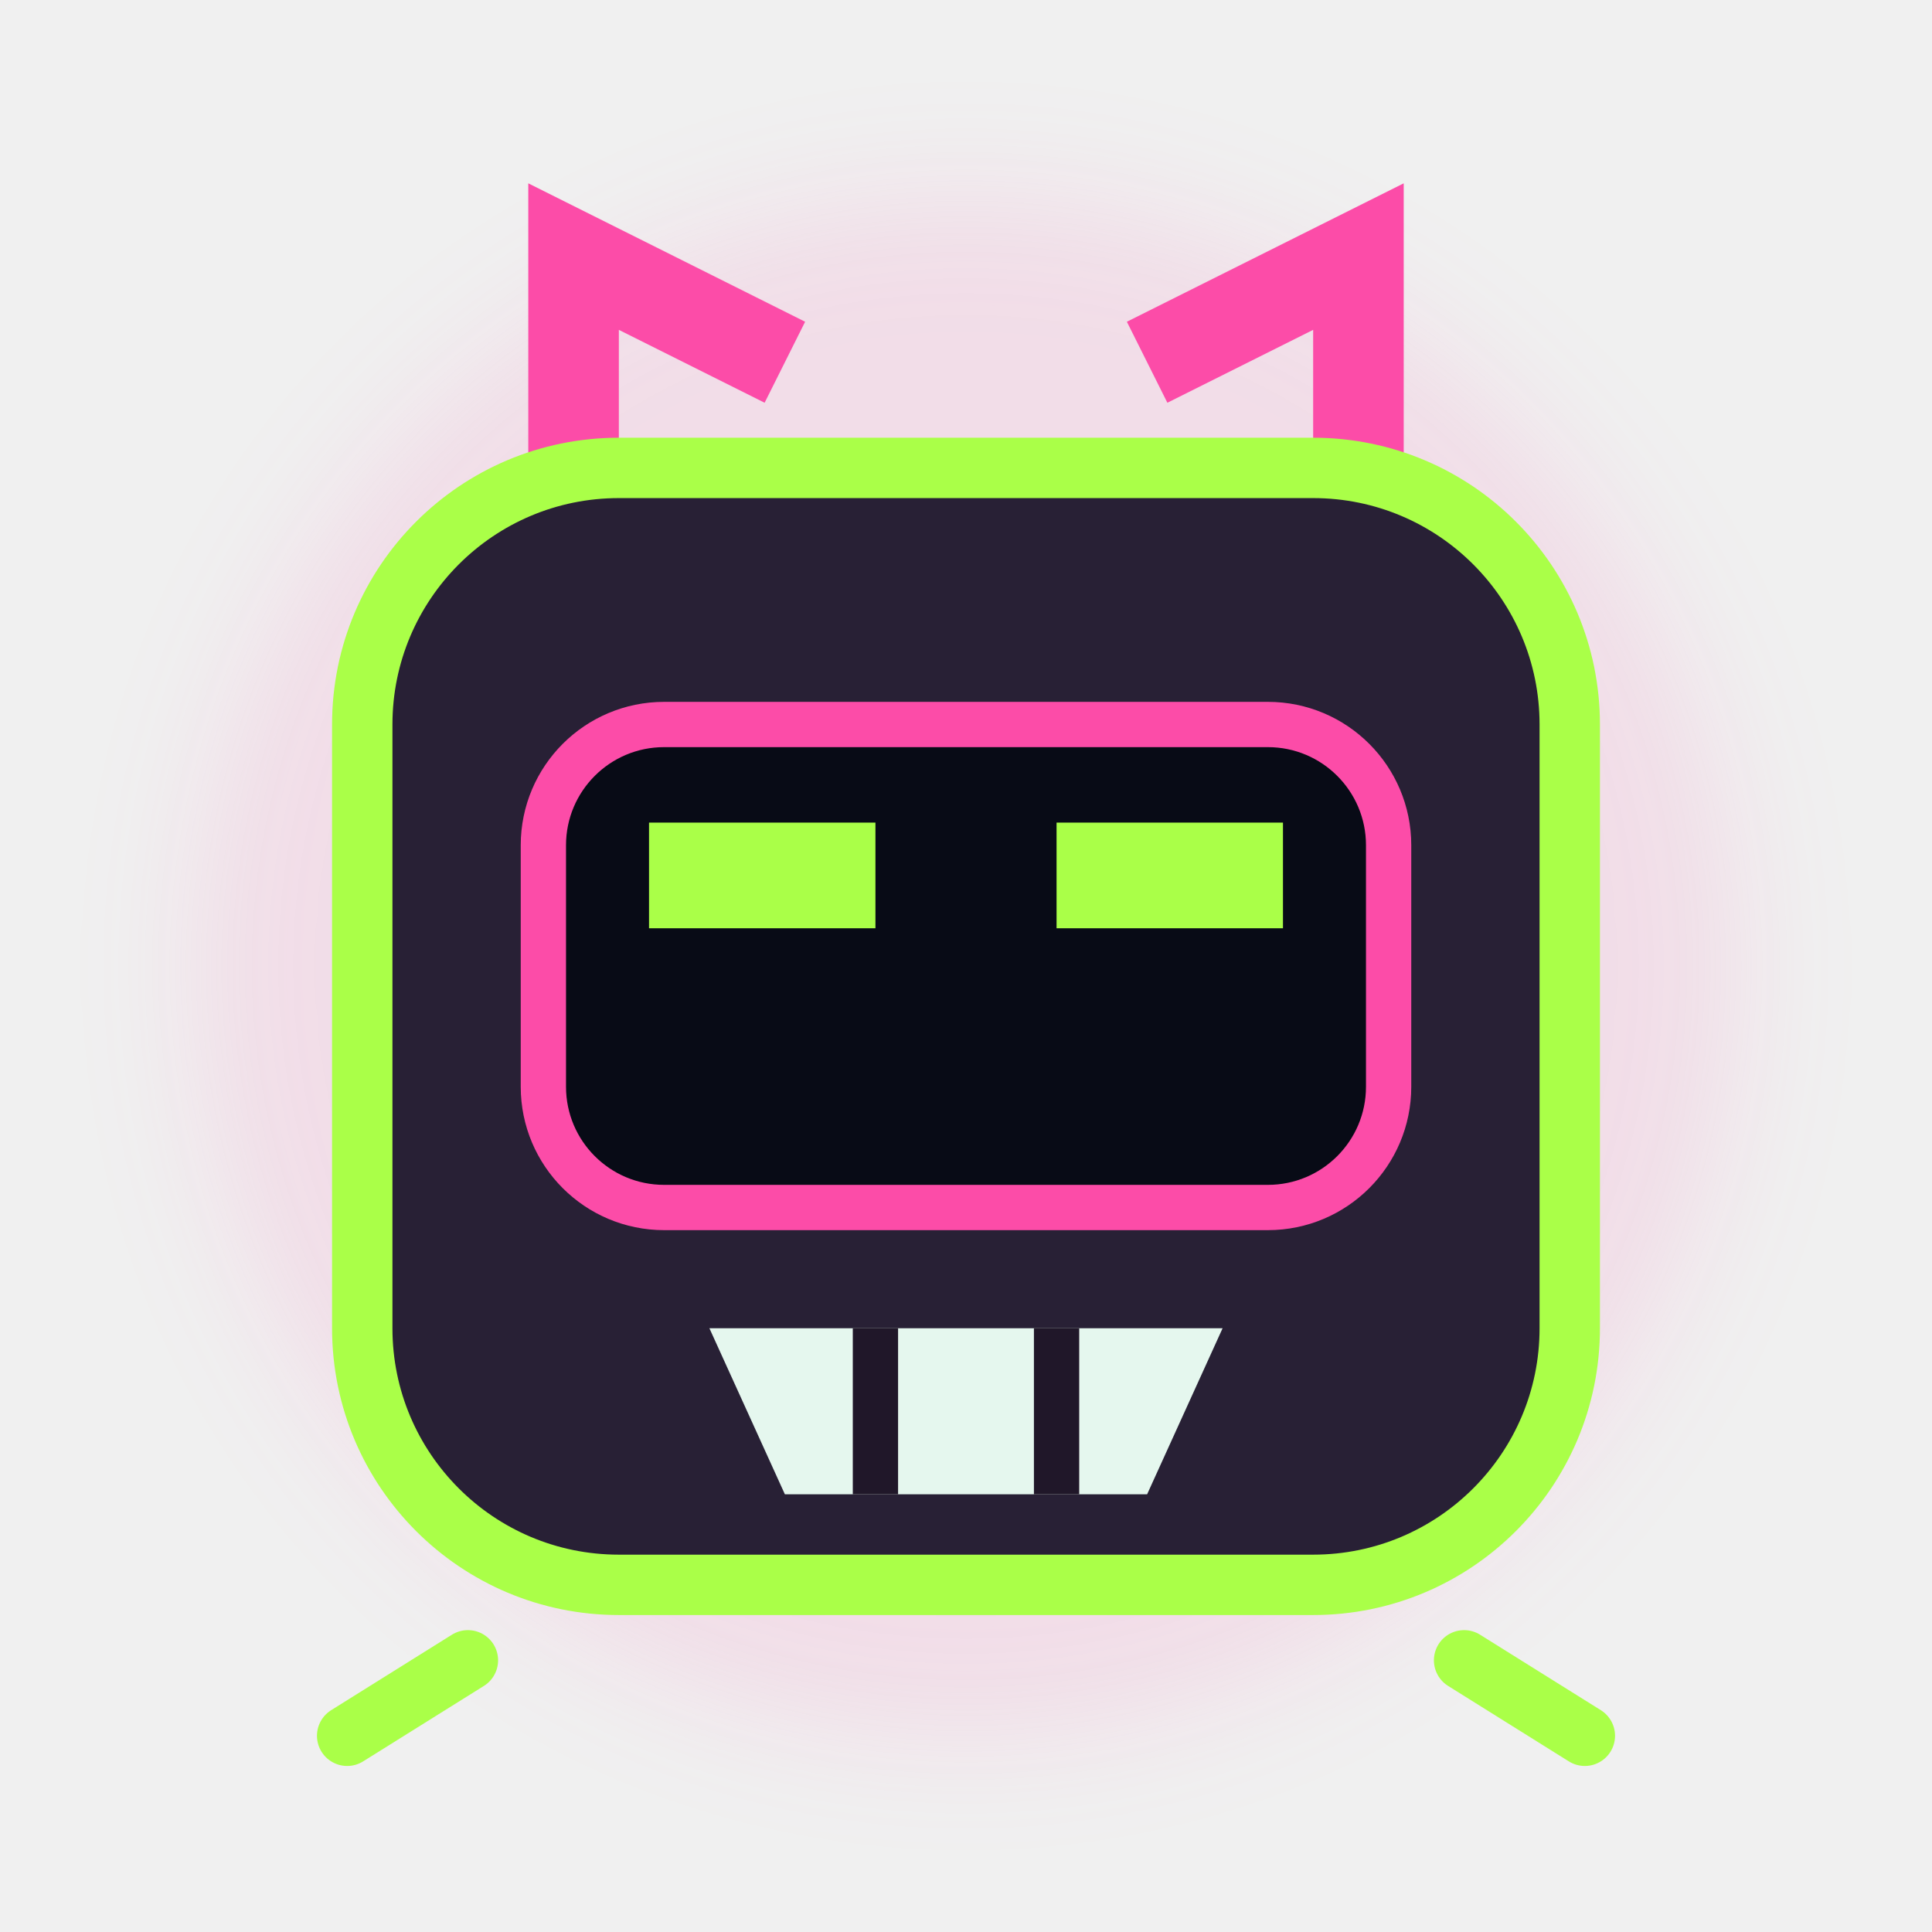
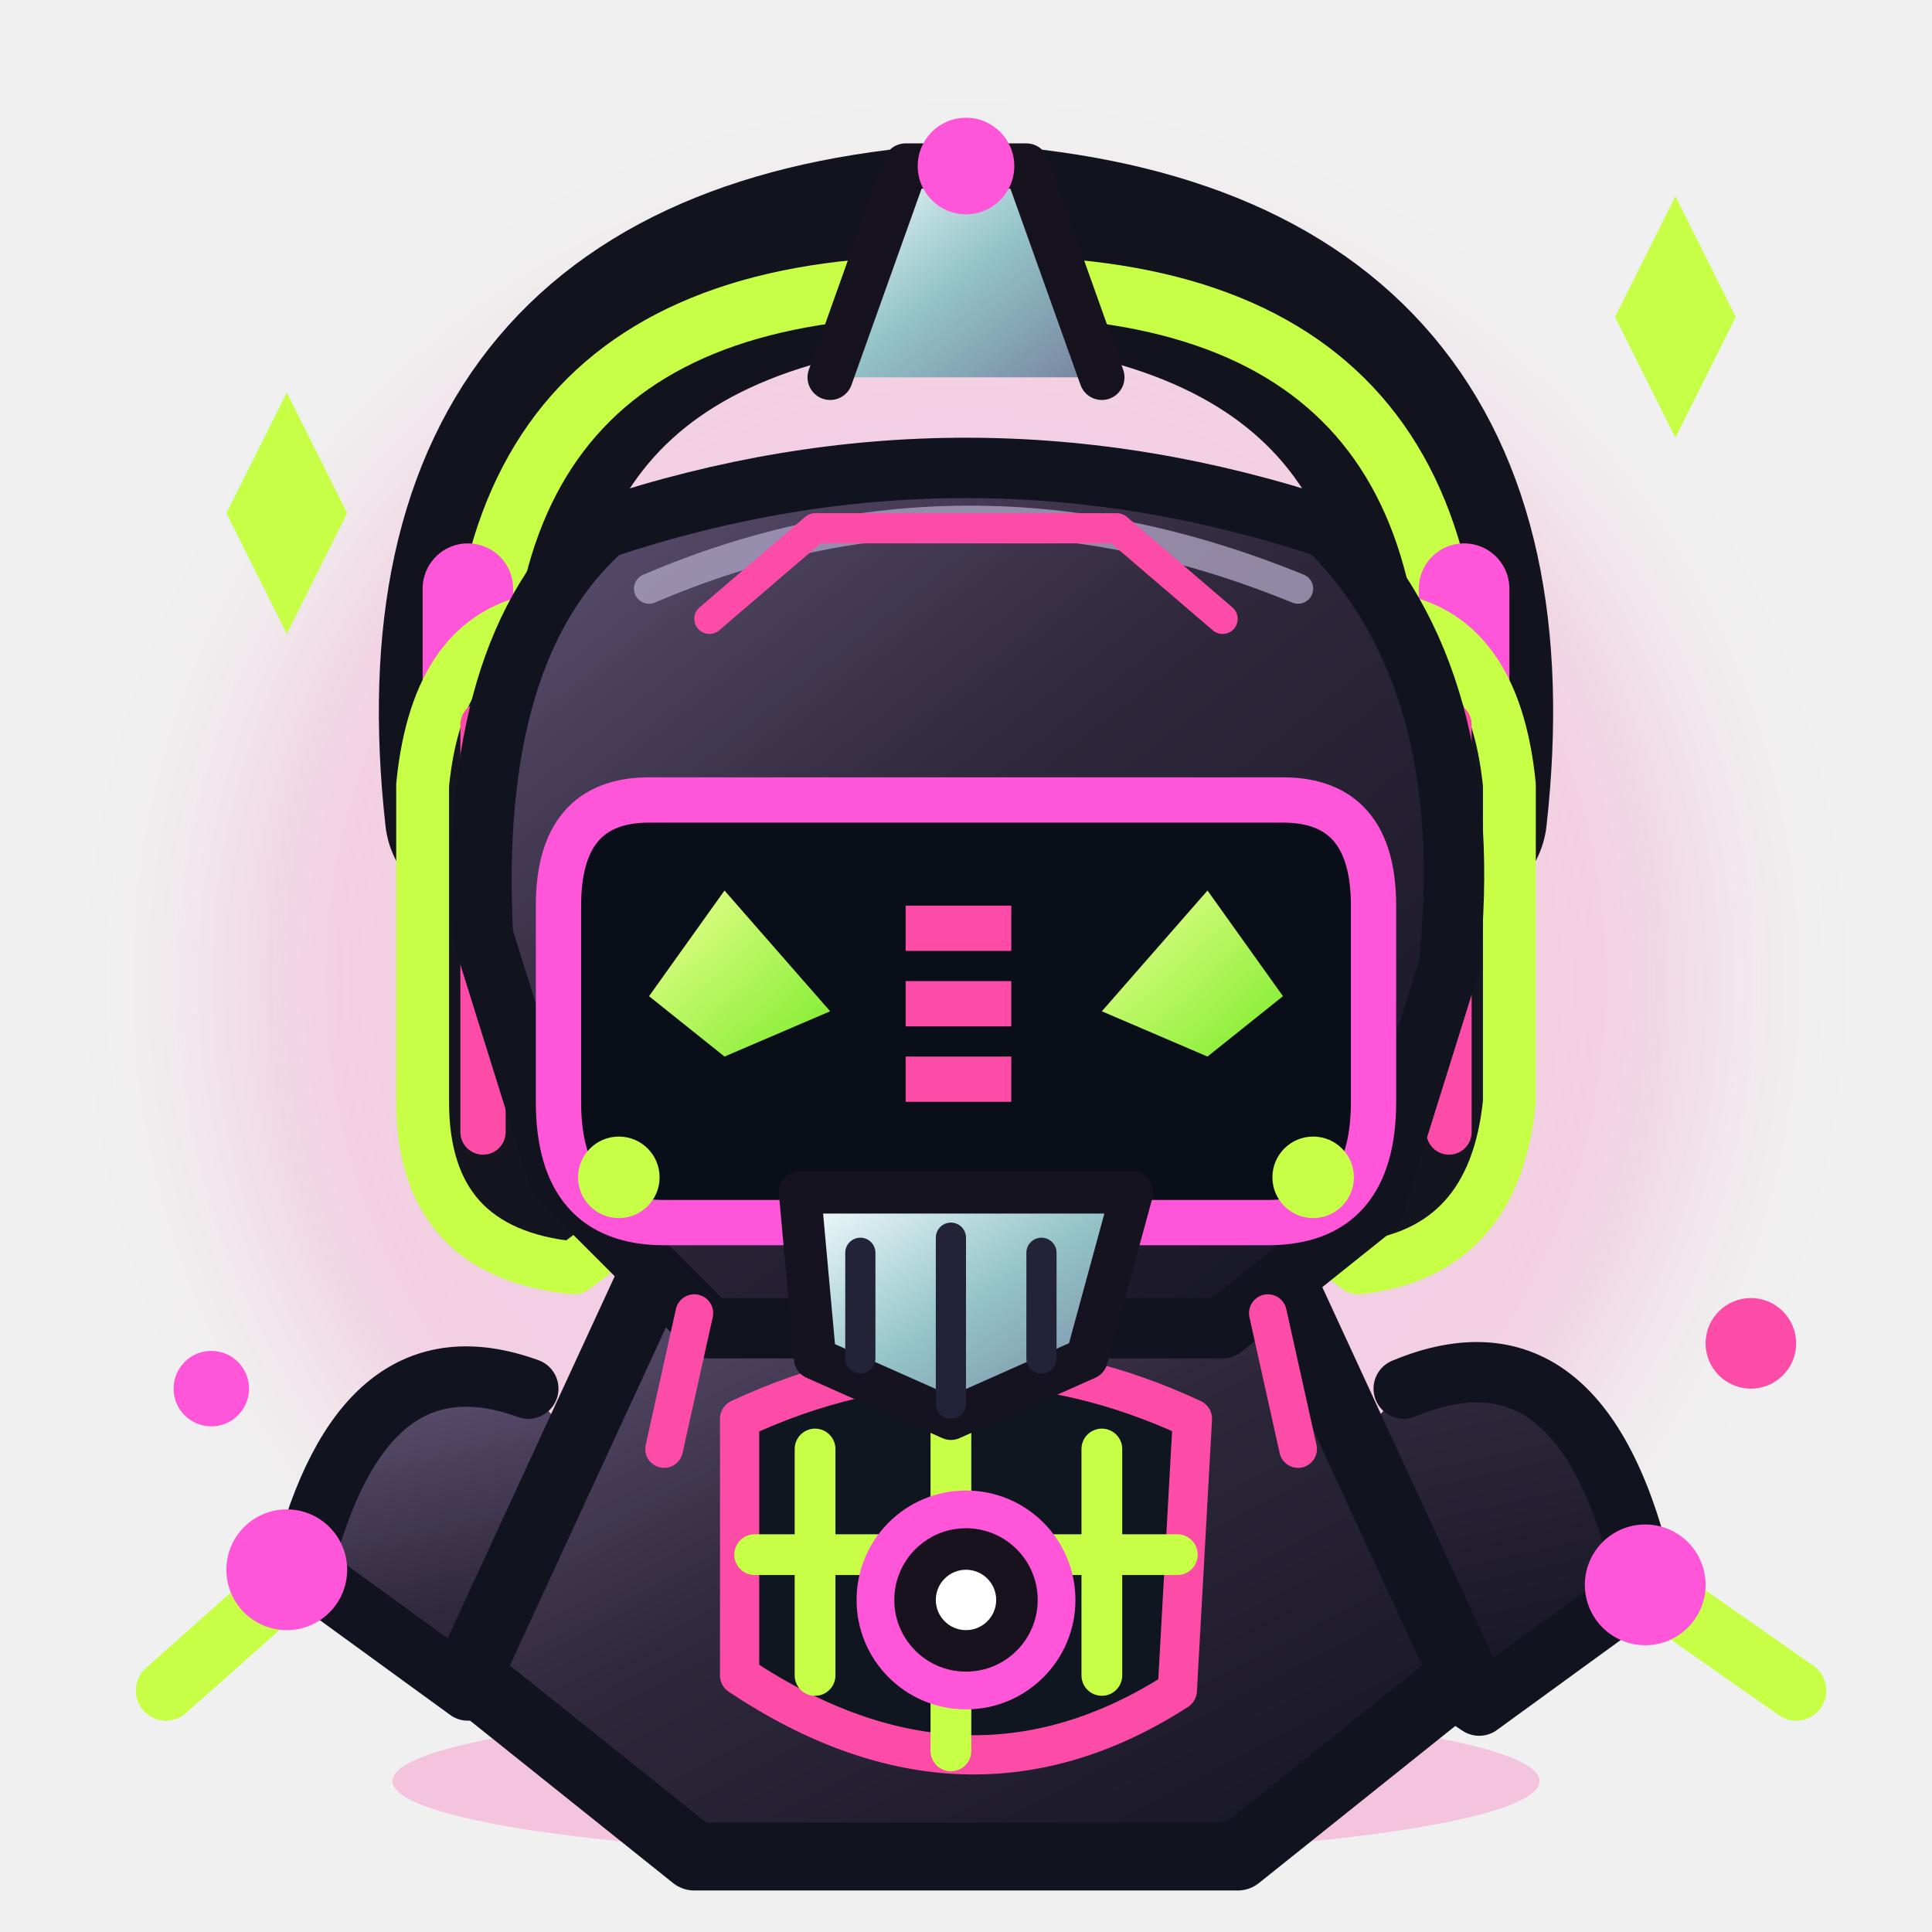
- <svg xmlns="http://www.w3.org/2000/svg" viewBox="0 0 128 128" role="img" aria-label="GRAVEBYTE original dark neon mascot">
+ <svg xmlns="http://www.w3.org/2000/svg" viewBox="0 0 128 128" role="img" aria-labelledby="title desc">
  <defs>
-     <filter id="glow">
-       <feGaussianBlur stdDeviation="4" />
+     <linearGradient id="metal" x1="0" y1="0" x2=".9" y2="1">
+       <stop stop-color="#615477" />
+       <stop offset=".45" stop-color="#30283c" />
+       <stop offset="1" stop-color="#151525" />
+     </linearGradient>
+     <linearGradient id="chrome" x1="0" y1="0" x2="1" y2="1">
+       <stop stop-color="#f9ffff" />
+       <stop offset=".5" stop-color="#94c4c9" />
+       <stop offset="1" stop-color="#76829e" />
+     </linearGradient>
+     <linearGradient id="led" x1="0" y1="0" x2="1" y2="1">
+       <stop stop-color="#ecff91" />
+       <stop offset="1" stop-color="#7cec2b" />
+     </linearGradient>
+     <filter id="halo" x="-60%" y="-60%" width="220%" height="220%">
+       <feGaussianBlur stdDeviation="4.5" />
    </filter>
  </defs>
-   <circle cx="64" cy="64" r="51" fill="#fc4ca8" opacity=".12" filter="url(#glow)" />
-   <g id="mascot">
-     <path d="M38 30 38 17 52 24M90 30 90 17 76 24" fill="none" stroke="#fc4ca8" stroke-width="6" />
-     <rect x="24" y="31" width="80" height="74" rx="17" fill="#282035" stroke="#aaff48" stroke-width="4" />
-     <rect x="36" y="48" width="56" height="32" rx="8" fill="#080b16" stroke="#fc4ca8" stroke-width="3" />
-     <path d="M43 58h15m12 0h15" stroke="#aaff48" stroke-width="7" />
-     <path d="M47 88h34l-5 11H52Z" fill="#e5f7ee" />
-     <path d="M58 88v11m12-11v11" stroke="#201729" stroke-width="3" />
-     <path d="M31 110l-8 5m74-5 8 5" stroke="#aaff48" stroke-width="4" stroke-linecap="round" />
+   <ellipse cx="64" cy="118" rx="38" ry="5" fill="#fc4ca8" opacity=".27" />
+   <circle cx="64" cy="65" r="49" fill="#fc4ca8" opacity=".2" filter="url(#halo)" />
+   <g id="sparks" fill="#c6ff45">
+     <path d="m15 34 4-8 4 8-4 8ZM107 21l4-8 4 8-4 8Z" />
+     <circle cx="14" cy="92" r="2.5" fill="#ff55d8" />
+     <circle cx="116" cy="89" r="3" fill="#fc4ca8" />
+   </g>
+   <g id="mascot" stroke-linejoin="round" stroke-linecap="round">
+     <path d="M35 92Q24 88 20 104l11 8 13-10M93 92q12-5 16 13l-11 8-15-10" fill="url(#metal)" stroke="#11131e" stroke-width="4" />
+     <path d="M20 104l-9 8m98-7 10 7" stroke="#c6ff45" stroke-width="4" />
+     <circle cx="19" cy="104" r="4" fill="#ff55d8" />
+     <circle cx="109" cy="105" r="4" fill="#ff55d8" />
+     <path d="M43 85H85l12 26-15 12H46l-15-12Z" fill="url(#metal)" stroke="#11131e" stroke-width="4.5" />
+     <path d="M49 94q15-7 30 0l-1 18q-14 9-29-1Z" fill="#101620" stroke="#fc4ca8" stroke-width="2.6" />
+     <path d="M54 96v15m9-18v23m10-20v15M50 103h28" fill="none" stroke="#c6ff45" stroke-width="2.7" />
+     <circle cx="64" cy="106" r="6" fill="#18121e" stroke="#ff55d8" stroke-width="2.5" />
+     <circle cx="64" cy="106" r="2" fill="#fff" />
+     <path d="M32 54Q28 18 64 16Q100 18 96 54" fill="none" stroke="#13131e" stroke-width="13" />
+     <path d="M32 53Q29 18 64 19Q99 18 96 53" fill="none" stroke="#c6ff45" stroke-width="4" />
+     <path d="M31 48V39m66 9V39" stroke="#ff55d8" stroke-width="6" />
+     <path d="M36 41Q29 42 28 52v21q0 10 10 11l8-6V46Z" fill="#151520" stroke="#c6ff45" stroke-width="3.5" />
+     <path d="M92 41q7 1 8 11v21q-1 10-10 11l-8-6V46Z" fill="#151520" stroke="#c6ff45" stroke-width="3.5" />
+     <path d="M32 48v27m64-27v27" stroke="#fc4ca8" stroke-width="3" />
+     <path d="M40 35Q64 27 88 35q10 10 8 29l-5 16-10 8H47L37 78l-5-16q-1-19 8-27Z" fill="url(#metal)" stroke="#11131e" stroke-width="4" />
+     <path d="M43 39q21-9 43 0" stroke="#aaa0bf" stroke-width="2" fill="none" opacity=".8" />
+     <path d="m47 41 7-6h20l7 6" fill="none" stroke="#fc4ca8" stroke-width="2" />
+     <path d="M43 53h42q6 0 6 7v13q0 8-7 8H44q-7 0-7-8V60q0-7 6-7Z" fill="#090e19" stroke="#ff55d8" stroke-width="3" />
+     <g id="eyes" fill="url(#led)">
+       <path d="M43 66l5-7 7 8-7 3Z" />
+       <path d="m73 67 7-8 5 7-5 4Z" />
+       <path d="M60 60h7v3h-7Zm0 5h7v3h-7Zm0 5h7v3h-7Z" fill="#fc4ca8" />
+     </g>
+     <g id="blink-lids" opacity="0">
+       <path d="M43 66h13m17 0h13" stroke="#c6ff45" stroke-width="3.5" />
+     </g>
+     <g id="wink" opacity="0">
+       <path d="M72 66h14" stroke="#c6ff45" stroke-width="4.5" />
+     </g>
+     <path d="M53 79h22l-3 11-9 4-9-4Z" fill="url(#chrome)" stroke="#15131f" stroke-width="2.8" />
+     <path d="M57 83v7m6-8v11m6-10v7" stroke="#222239" stroke-width="2" />
+     <path d="M46 87l-2 9m40-9 2 9" stroke="#fc4ca8" stroke-width="2.5" />
+     <circle cx="41" cy="78" r="2.7" fill="#c6ff45" />
+     <circle cx="87" cy="78" r="2.7" fill="#c6ff45" />
+     <path d="M55 25 60 11h8l5 14" fill="url(#chrome)" stroke="#17131e" stroke-width="3" />
+     <circle cx="64" cy="11" r="3.2" fill="#ff55d8" />
  </g>
</svg>
